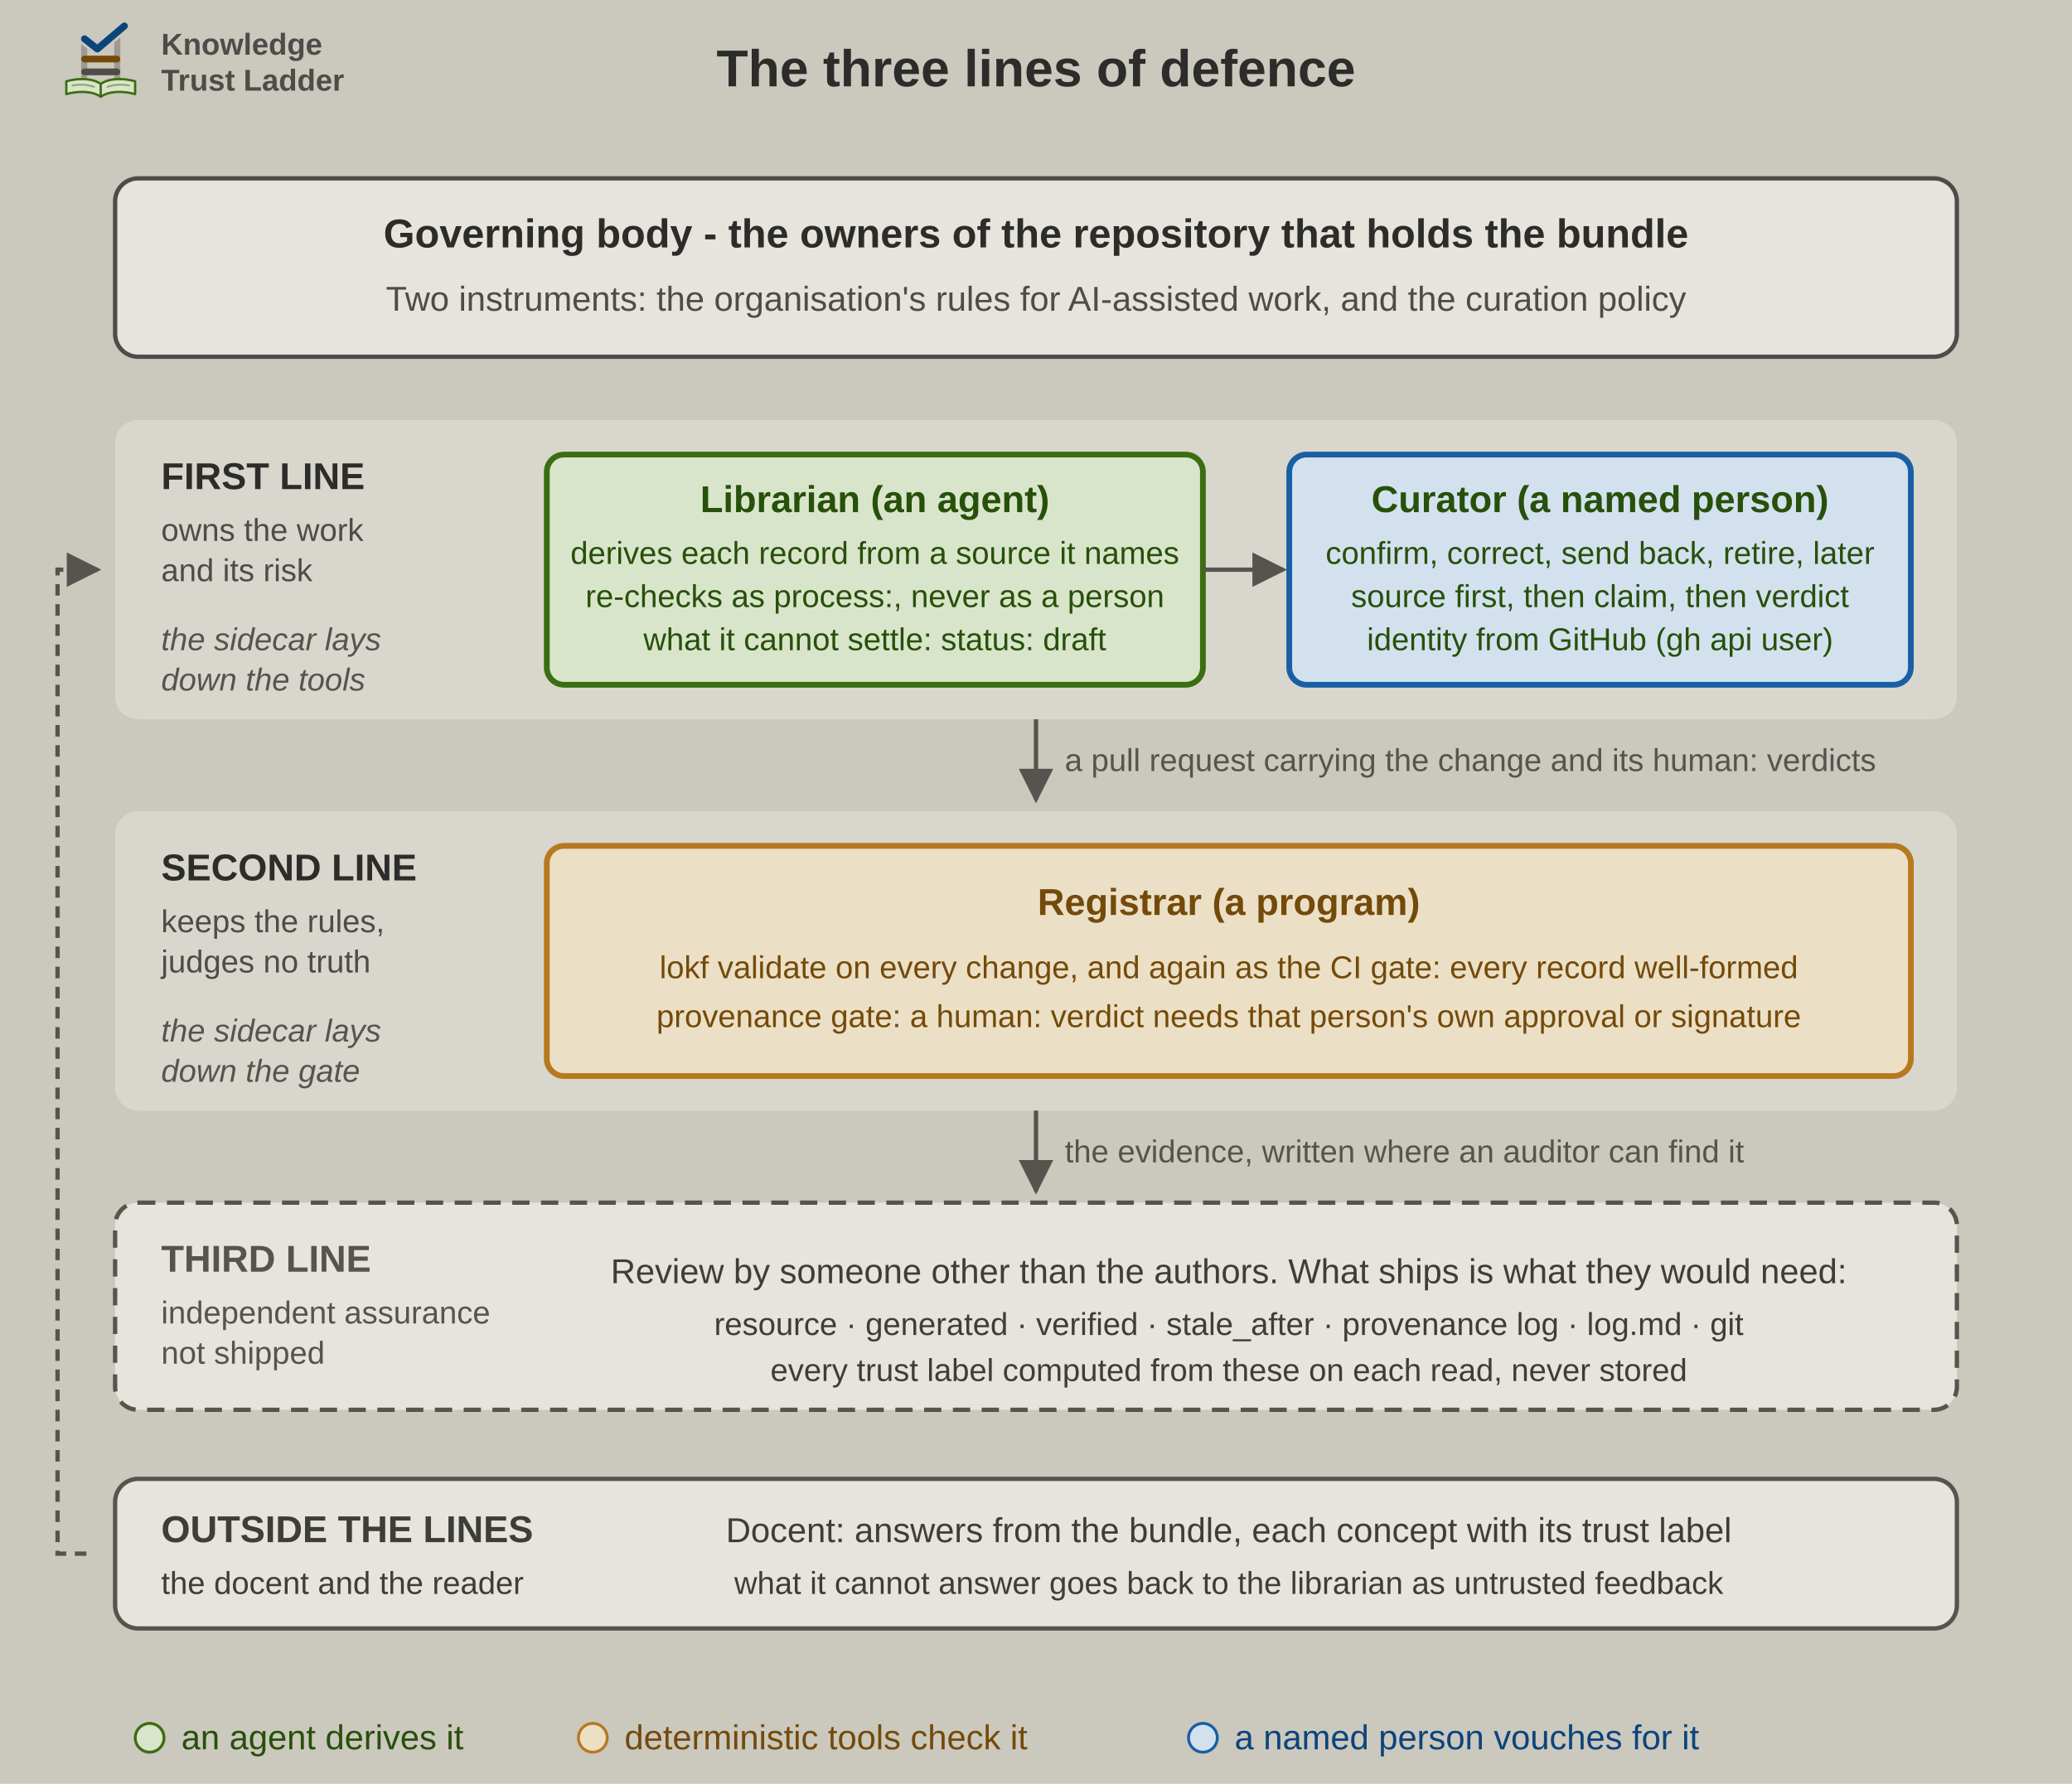
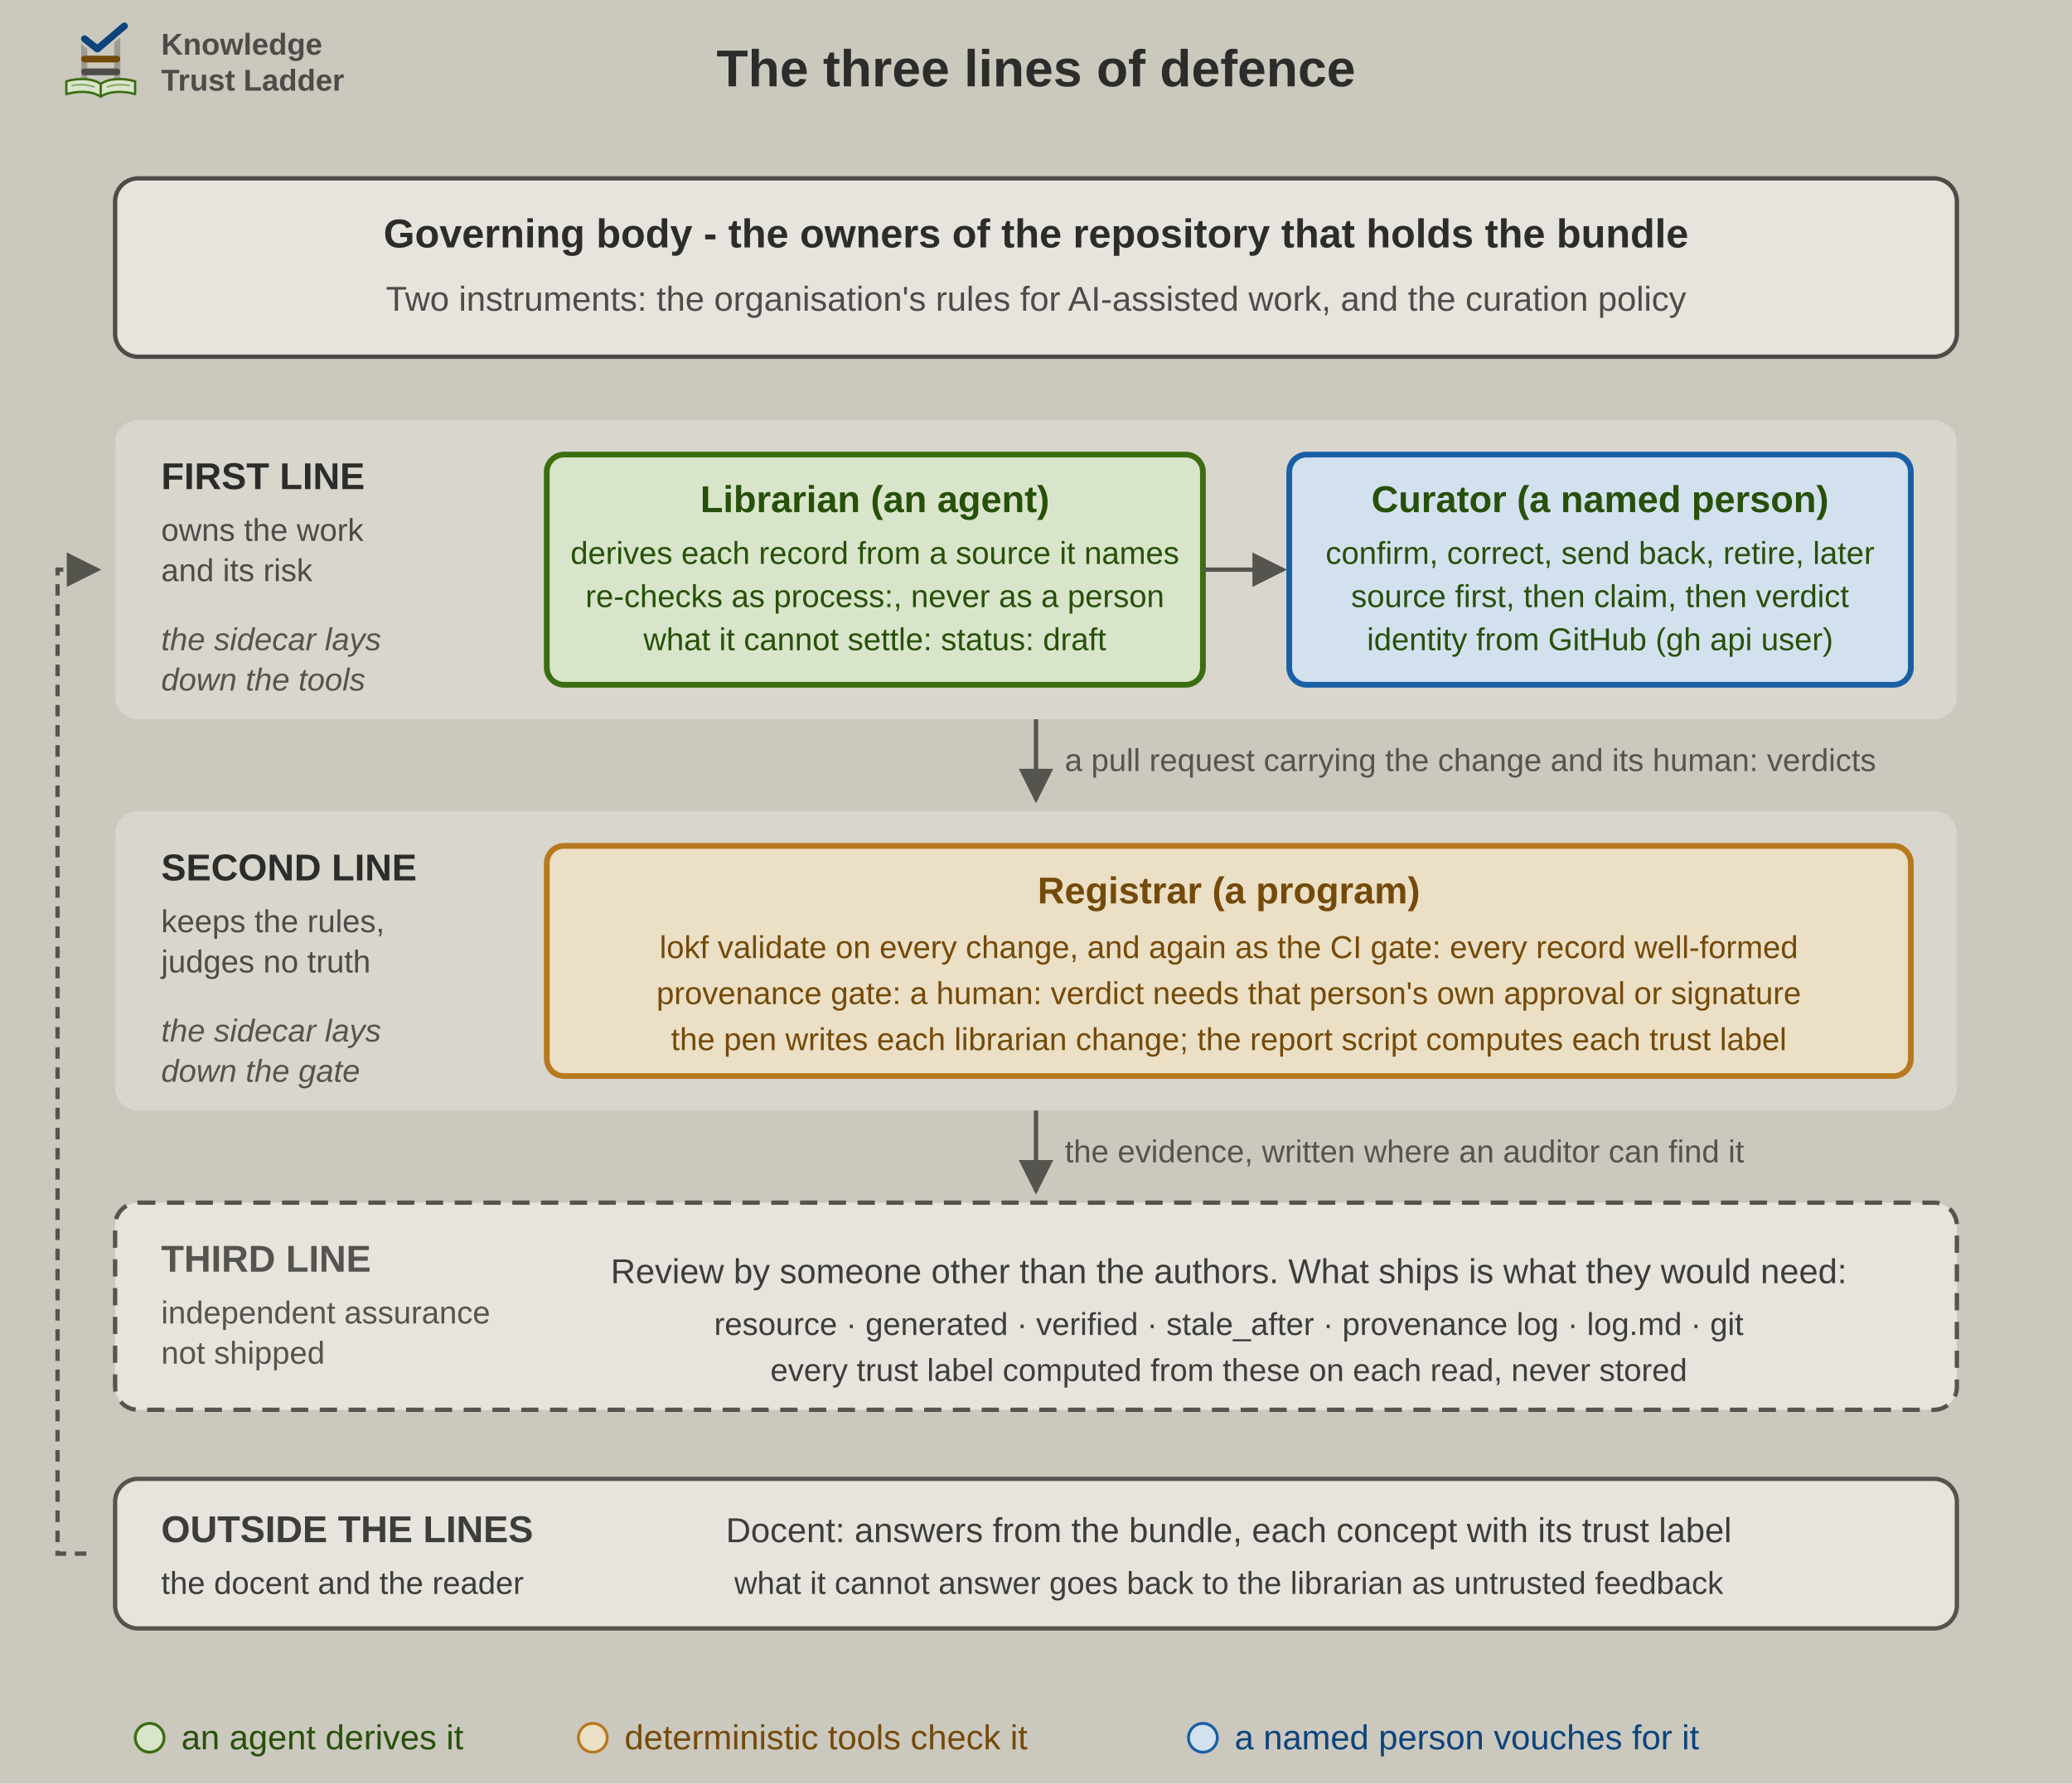
<svg xmlns="http://www.w3.org/2000/svg" width="720" height="620" viewBox="0 0 720 620" role="img" aria-labelledby="t d">
  <defs>
    <marker id="arrow" viewBox="0 0 10 10" refX="9" refY="5" markerWidth="8" markerHeight="8" orient="auto-start-reverse">
      <path d="M 0 0 L 10 5 L 0 10 z" fill="#55544F" />
    </marker>
  </defs>
  <rect width="720" height="620" fill="#CBC8BE" />
  <g transform="translate(20,6) scale(0.46875)">
    <rect x="17.5" y="12" width="4.5" height="38" rx="2.25" fill="#9C9A91" />
    <rect x="42" y="12" width="4.5" height="38" rx="2.25" fill="#9C9A91" />
    <rect x="17.5" y="38" width="29" height="5" rx="2.5" fill="#4D4C49" />
    <rect x="17.5" y="28.5" width="29" height="5" rx="2.5" fill="#744A0A" />
    <path d="M20 16 L29.5 23.5 L49.5 6.5" fill="none" stroke="#CBC8BE" stroke-width="9" stroke-linecap="round" stroke-linejoin="round" />
    <path d="M20 16 L29.5 23.5 L49.5 6.5" fill="none" stroke="#0C447C" stroke-width="5.2" stroke-linecap="round" stroke-linejoin="round" />
    <path d="M32 49.5 C26 45 15 45 6.5 47.5 v9.5 C15 54.5 26 54.5 32 59 C38 54.5 49 54.5 57.5 57 v-9.5 C49 45 38 45 32 49.5 z" fill="#D9E5CA" stroke="#3B6D11" stroke-width="1.7" stroke-linejoin="round" />
    <line x1="32" y1="49.5" x2="32" y2="59" stroke="#3B6D11" stroke-width="1.7" />
    <path d="M11 50.6 C16 49.6 22 49.8 27 51.6 M37 51.6 C42 49.8 48 49.6 53 50.6" fill="none" stroke="#3B6D11" stroke-opacity=".5" stroke-width="1.3" stroke-linecap="round" />
  </g>
  <text x="56" y="19" font-family="Arial, sans-serif" font-size="10.5" font-weight="700" fill="#4D4C49">Knowledge</text>
  <text x="56" y="31.5" font-family="Arial, sans-serif" font-size="10.5" font-weight="700" fill="#4D4C49">Trust Ladder</text>
  <text x="360" y="30" text-anchor="middle" font-family="Arial, sans-serif" font-size="18" font-weight="700" fill="#2C2C2A">The three lines of defence</text>
  <g transform="translate(0,46)">
    <rect x="40" y="16" width="640" height="62" rx="8" fill="#E6E4DC" stroke="#4D4C49" stroke-width="1.5" />
    <text x="360" y="40" text-anchor="middle" font-family="Arial, sans-serif" font-size="14" font-weight="bold" fill="#2C2C2A">Governing body - the owners of the repository that holds the bundle</text>
    <text x="360" y="62" text-anchor="middle" font-family="Arial, sans-serif" font-size="12" fill="#4D4C49">Two instruments: the organisation's rules for AI-assisted work, and the curation policy</text>
    <rect x="40" y="100" width="640" height="104" rx="8" fill="#D9D6CD" />
    <text x="56" y="124" font-family="Arial, sans-serif" font-size="13" font-weight="bold" fill="#2C2C2A">FIRST LINE</text>
    <text x="56" y="142" font-family="Arial, sans-serif" font-size="11" fill="#4D4C49">owns the work</text>
    <text x="56" y="156" font-family="Arial, sans-serif" font-size="11" fill="#4D4C49">and its risk</text>
    <text x="56" y="180" font-family="Arial, sans-serif" font-size="11" font-style="italic" fill="#55544F">the sidecar lays</text>
    <text x="56" y="194" font-family="Arial, sans-serif" font-size="11" font-style="italic" fill="#55544F">down the tools</text>
    <rect x="190" y="112" width="228" height="80" rx="6" fill="#D9E5CA" stroke="#3B6D11" stroke-width="2" />
    <text x="304" y="132" text-anchor="middle" font-family="Arial, sans-serif" font-size="13" font-weight="bold" fill="#27500A">Librarian (an agent)</text>
    <text x="304" y="150" text-anchor="middle" font-family="Arial, sans-serif" font-size="11" fill="#27500A">derives each record from a source it names</text>
    <text x="304" y="165" text-anchor="middle" font-family="Arial, sans-serif" font-size="11" fill="#27500A">re-checks as process:, never as a person</text>
    <text x="304" y="180" text-anchor="middle" font-family="Arial, sans-serif" font-size="11" fill="#27500A">what it cannot settle: status: draft</text>
    <line x1="418" y1="152" x2="446" y2="152" stroke="#55544F" stroke-width="1.5" marker-end="url(#arrow)" />
    <rect x="448" y="112" width="216" height="80" rx="6" fill="#D3E1EF" stroke="#185FA5" stroke-width="2" />
    <text x="556" y="132" text-anchor="middle" font-family="Arial, sans-serif" font-size="13" font-weight="bold" fill="#27500A">Curator (a named person)</text>
    <text x="556" y="150" text-anchor="middle" font-family="Arial, sans-serif" font-size="11" fill="#27500A">confirm, correct, send back, retire, later</text>
    <text x="556" y="165" text-anchor="middle" font-family="Arial, sans-serif" font-size="11" fill="#27500A">source first, then claim, then verdict</text>
    <text x="556" y="180" text-anchor="middle" font-family="Arial, sans-serif" font-size="11" fill="#27500A">identity from GitHub (gh api user)</text>
    <line x1="360" y1="204" x2="360" y2="232" stroke="#55544F" stroke-width="1.5" marker-end="url(#arrow)" />
    <text x="370" y="222" font-family="Arial, sans-serif" font-size="11" fill="#55544F">a pull request carrying the change and its human: verdicts</text>
    <rect x="40" y="236" width="640" height="104" rx="8" fill="#D9D6CD" />
    <text x="56" y="260" font-family="Arial, sans-serif" font-size="13" font-weight="bold" fill="#2C2C2A">SECOND LINE</text>
    <text x="56" y="278" font-family="Arial, sans-serif" font-size="11" fill="#4D4C49">keeps the rules,</text>
    <text x="56" y="292" font-family="Arial, sans-serif" font-size="11" fill="#4D4C49">judges no truth</text>
    <text x="56" y="316" font-family="Arial, sans-serif" font-size="11" font-style="italic" fill="#55544F">the sidecar lays</text>
    <text x="56" y="330" font-family="Arial, sans-serif" font-size="11" font-style="italic" fill="#55544F">down the gate</text>
    <rect x="190" y="248" width="474" height="80" rx="6" fill="#EBE0C6" stroke="#B7791F" stroke-width="2" />
-     <text x="427" y="272" text-anchor="middle" font-family="Arial, sans-serif" font-size="13" font-weight="bold" fill="#744A0A">Registrar (a program)</text>
-     <text x="427" y="294" text-anchor="middle" font-family="Arial, sans-serif" font-size="11" fill="#744A0A">lokf validate on every change, and again as the CI gate: every record well-formed</text>
-     <text x="427" y="311" text-anchor="middle" font-family="Arial, sans-serif" font-size="11" fill="#744A0A">provenance gate: a human: verdict needs that person's own approval or signature</text>
+     <text x="427" y="268" text-anchor="middle" font-family="Arial, sans-serif" font-size="13" font-weight="bold" fill="#744A0A">Registrar (a program)</text>
+     <text x="427" y="287" text-anchor="middle" font-family="Arial, sans-serif" font-size="11" fill="#744A0A">lokf validate on every change, and again as the CI gate: every record well-formed</text>
+     <text x="427" y="303" text-anchor="middle" font-family="Arial, sans-serif" font-size="11" fill="#744A0A">provenance gate: a human: verdict needs that person's own approval or signature</text>
+     <text x="427" y="319" text-anchor="middle" font-family="Arial, sans-serif" font-size="11" fill="#744A0A">the pen writes each librarian change; the report script computes each trust label</text>
    <line x1="360" y1="340" x2="360" y2="368" stroke="#55544F" stroke-width="1.5" marker-end="url(#arrow)" />
    <text x="370" y="358" font-family="Arial, sans-serif" font-size="11" fill="#55544F">the evidence, written where an auditor can find it</text>
    <rect x="40" y="372" width="640" height="72" rx="8" fill="#E6E4DC" stroke="#55544F" stroke-width="1.5" stroke-dasharray="6 4" />
    <text x="56" y="396" font-family="Arial, sans-serif" font-size="13" font-weight="bold" fill="#55544F">THIRD LINE</text>
    <text x="56" y="414" font-family="Arial, sans-serif" font-size="11" fill="#55544F">independent assurance</text>
    <text x="56" y="428" font-family="Arial, sans-serif" font-size="11" fill="#55544F">not shipped</text>
    <text x="427" y="400" text-anchor="middle" font-family="Arial, sans-serif" font-size="12" fill="#3D3D3A">Review by someone other than the authors. What ships is what they would need:</text>
    <text x="427" y="418" text-anchor="middle" font-family="Arial, sans-serif" font-size="11" fill="#3D3D3A">resource · generated · verified · stale_after · provenance log · log.md · git</text>
    <text x="427" y="434" text-anchor="middle" font-family="Arial, sans-serif" font-size="11" fill="#3D3D3A">every trust label computed from these on each read, never stored</text>
    <rect x="40" y="468" width="640" height="52" rx="8" fill="#E6E4DC" stroke="#55544F" stroke-width="1.5" />
    <text x="56" y="490" font-family="Arial, sans-serif" font-size="13" font-weight="bold" fill="#3D3D3A">OUTSIDE THE LINES</text>
    <text x="56" y="508" font-family="Arial, sans-serif" font-size="11" fill="#3D3D3A">the docent and the reader</text>
    <text x="427" y="490" text-anchor="middle" font-family="Arial, sans-serif" font-size="12" fill="#3D3D3A">Docent: answers from the bundle, each concept with its trust label</text>
    <text x="427" y="508" text-anchor="middle" font-family="Arial, sans-serif" font-size="11" fill="#3D3D3A">what it cannot answer goes back to the librarian as untrusted feedback</text>
    <path d="M 30 494 L 20 494 L 20 152 L 34 152" fill="none" stroke="#55544F" stroke-width="1.5" stroke-dasharray="4 3" marker-end="url(#arrow)" />
  </g>
  <circle cx="52" cy="604" r="5" fill="#D9E5CA" stroke="#3B6D11" stroke-width="1" />
  <text x="63" y="608" font-family="Arial, sans-serif" font-size="12" fill="#27500A">an agent derives it</text>
  <circle cx="206" cy="604" r="5" fill="#EBE0C6" stroke="#B7791F" stroke-width="1" />
  <text x="217" y="608" font-family="Arial, sans-serif" font-size="12" fill="#744A0A">deterministic tools check it</text>
  <circle cx="418" cy="604" r="5" fill="#D3E1EF" stroke="#185FA5" stroke-width="1" />
  <text x="429" y="608" font-family="Arial, sans-serif" font-size="12" fill="#0C447C">a named person vouches for it</text>
</svg>
